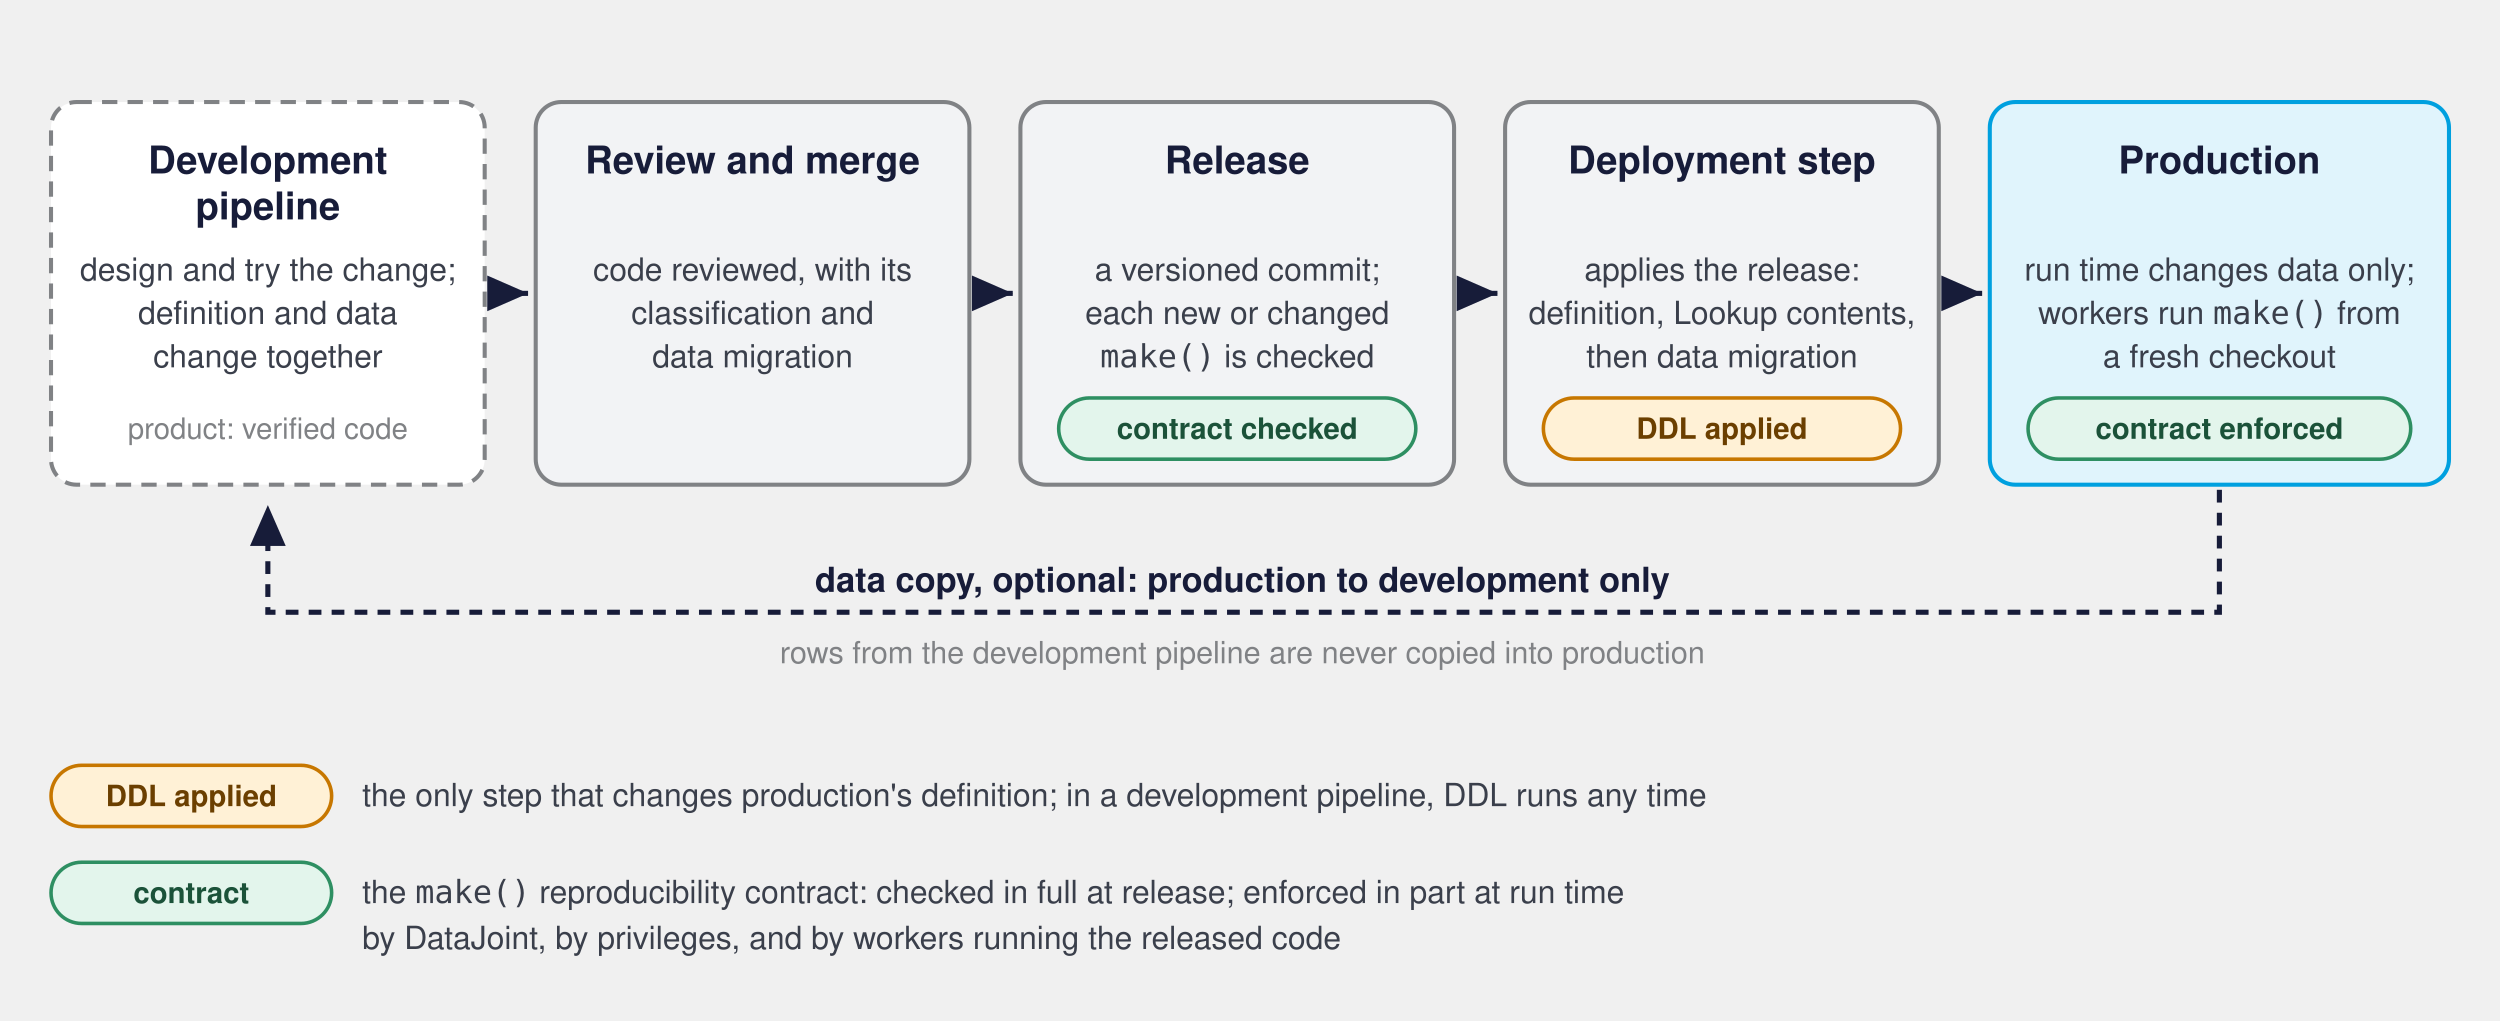
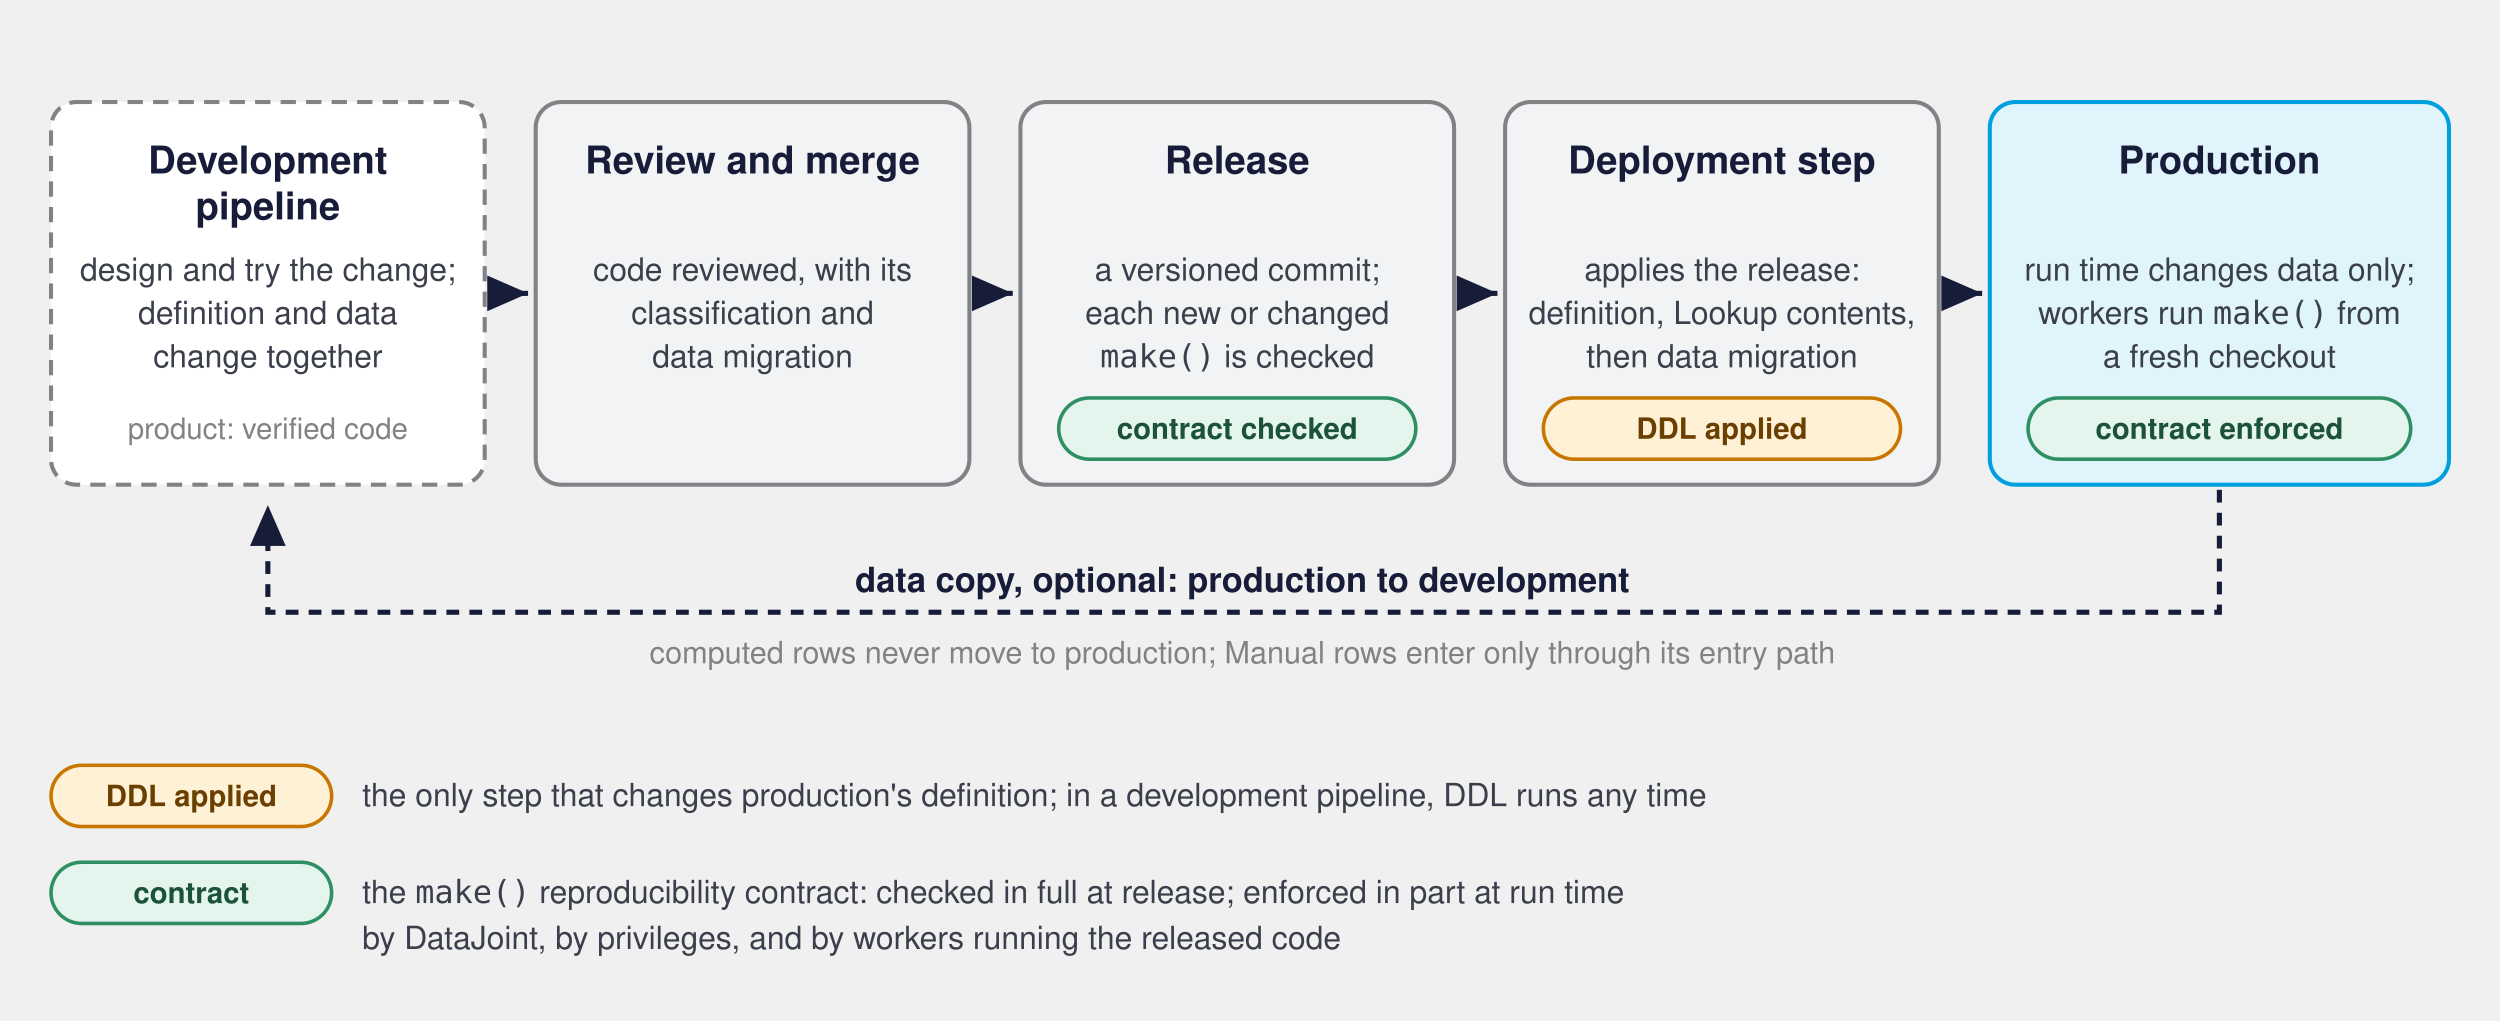
<svg xmlns="http://www.w3.org/2000/svg" width="980" height="400" viewBox="0 0 980 400" font-family="Helvetica, sans-serif">
  <style>
  svg { background-color: #FFFFFF; }
  .edge { stroke: #171C39; fill: none; }
  .arrow { fill: #171C39; }
  .title { fill: #171C39; }
  .body { fill: #3A3F4B; }
  .note { fill: #808285; }
  .ddl { fill: #FFF1D6; stroke: #C77700; }
  .ddl-t { fill: #6B3F00; }
  .con { fill: #E3F5EC; stroke: #2E8F62; }
  .con-t { fill: #1B5239; }
@media (prefers-color-scheme: dark) {
    svg { background-color: #161A21; }
    .edge { stroke: #AEB6C2; }
    .arrow { fill: #AEB6C2; }
    .title { fill: #E6E8EC; }
    .body { fill: #C9CDD4; }
    .note { fill: #9DA0A4; }
    .f-dev { fill: #161A21; stroke: #9DA0A4; }
    .f-step { fill: #1E222B; stroke: #9DA0A4; }
    .f-prod { fill: #0F2433; stroke: #33B8E8; }
    .ddl { fill: #3A2A0E; stroke: #F5A623; }
    .ddl-t { fill: #FFD58A; }
    .con { fill: #10301F; stroke: #4CC38A; }
    .con-t { fill: #A6E8C4; }
}
</style>
  <defs>
    <marker id="ah" markerWidth="9" markerHeight="9" refX="8" refY="3.5" orient="auto">
      <path class="arrow" d="M0,0 L8,3.5 L0,7 Z" />
    </marker>
  </defs>
  <rect class="f-dev" x="20" y="40" width="170" height="150" rx="10" fill="#FFFFFF" stroke="#808285" stroke-width="1.6" stroke-dasharray="6 4" />
  <text class="title" x="105" y="68" text-anchor="middle" font-size="15" font-weight="600" fill="#171C39">Development</text>
  <text class="title" x="105" y="86" text-anchor="middle" font-size="15" font-weight="600" fill="#171C39">pipeline</text>
  <text class="body" x="105" y="110" text-anchor="middle" font-size="12.5" fill="#3A3F4B">design and try the change;</text>
  <text class="body" x="105" y="127" text-anchor="middle" font-size="12.5" fill="#3A3F4B">definition and data</text>
  <text class="body" x="105" y="144" text-anchor="middle" font-size="12.5" fill="#3A3F4B">change together</text>
  <text class="note" x="105" y="172" text-anchor="middle" font-size="11.5" fill="#808285">product: verified code</text>
  <line class="edge" x1="192" y1="115" x2="207" y2="115" stroke="#171C39" stroke-width="2" marker-end="url(#ah)" />
  <rect class="f-step" x="210" y="40" width="170" height="150" rx="10" fill="#F2F3F5" stroke="#808285" stroke-width="1.6" />
  <text class="title" x="295" y="68" text-anchor="middle" font-size="15" font-weight="600" fill="#171C39">Review and merge</text>
  <text class="body" x="295" y="110" text-anchor="middle" font-size="12.5" fill="#3A3F4B">code reviewed, with its</text>
  <text class="body" x="295" y="127" text-anchor="middle" font-size="12.5" fill="#3A3F4B">classification and</text>
  <text class="body" x="295" y="144" text-anchor="middle" font-size="12.5" fill="#3A3F4B">data migration</text>
  <line class="edge" x1="382" y1="115" x2="397" y2="115" stroke="#171C39" stroke-width="2" marker-end="url(#ah)" />
  <rect class="f-step" x="400" y="40" width="170" height="150" rx="10" fill="#F2F3F5" stroke="#808285" stroke-width="1.6" />
  <text class="title" x="485" y="68" text-anchor="middle" font-size="15" font-weight="600" fill="#171C39">Release</text>
  <text class="body" x="485" y="110" text-anchor="middle" font-size="12.5" fill="#3A3F4B">a versioned commit;</text>
  <text class="body" x="485" y="127" text-anchor="middle" font-size="12.5" fill="#3A3F4B">each new or changed</text>
  <text class="body" x="485" y="144" text-anchor="middle" font-size="12.5" fill="#3A3F4B">
    <tspan font-family="Menlo, monospace">make()</tspan> is checked</text>
  <rect class="con" x="415" y="156" width="140" height="24" rx="12" fill="#E3F5EC" stroke="#2E8F62" stroke-width="1.4" />
  <text class="con-t" x="485" y="172" text-anchor="middle" font-size="11.5" font-weight="600" fill="#1B5239">contract checked</text>
  <line class="edge" x1="572" y1="115" x2="587" y2="115" stroke="#171C39" stroke-width="2" marker-end="url(#ah)" />
  <rect class="f-step" x="590" y="40" width="170" height="150" rx="10" fill="#F2F3F5" stroke="#808285" stroke-width="1.6" />
  <text class="title" x="675" y="68" text-anchor="middle" font-size="15" font-weight="600" fill="#171C39">Deployment step</text>
  <text class="body" x="675" y="110" text-anchor="middle" font-size="12.5" fill="#3A3F4B">applies the release:</text>
  <text class="body" x="675" y="127" text-anchor="middle" font-size="12.5" fill="#3A3F4B">definition, Lookup contents,</text>
  <text class="body" x="675" y="144" text-anchor="middle" font-size="12.5" fill="#3A3F4B">then data migration</text>
  <rect class="ddl" x="605" y="156" width="140" height="24" rx="12" fill="#FFF1D6" stroke="#C77700" stroke-width="1.4" />
  <text class="ddl-t" x="675" y="172" text-anchor="middle" font-size="11.5" font-weight="600" fill="#6B3F00">DDL applied</text>
  <line class="edge" x1="762" y1="115" x2="777" y2="115" stroke="#171C39" stroke-width="2" marker-end="url(#ah)" />
  <rect class="f-prod" x="780" y="40" width="180" height="150" rx="10" fill="#E0F4FC" stroke="#00A0DF" stroke-width="1.6" />
  <text class="title" x="870" y="68" text-anchor="middle" font-size="15" font-weight="600" fill="#171C39">Production</text>
  <text class="body" x="870" y="110" text-anchor="middle" font-size="12.5" fill="#3A3F4B">run time changes data only;</text>
  <text class="body" x="870" y="127" text-anchor="middle" font-size="12.5" fill="#3A3F4B">workers run <tspan font-family="Menlo, monospace">make()</tspan> from</text>
  <text class="body" x="870" y="144" text-anchor="middle" font-size="12.5" fill="#3A3F4B">a fresh checkout</text>
  <rect class="con" x="795" y="156" width="150" height="24" rx="12" fill="#E3F5EC" stroke="#2E8F62" stroke-width="1.4" />
  <text class="con-t" x="870" y="172" text-anchor="middle" font-size="11.5" font-weight="600" fill="#1B5239">contract enforced</text>
  <path class="edge" d="M870,192 L870,240 L105,240 L105,198" stroke="#171C39" stroke-width="2" stroke-dasharray="5 4" marker-end="url(#ah)" />
-   <text class="title" x="487" y="232" text-anchor="middle" font-size="13.5" font-weight="600" fill="#171C39">data copy, optional: production to development only</text>
-   <text class="note" x="487" y="260" text-anchor="middle" font-size="12" fill="#808285">rows from the development pipeline are never copied into production</text>
+   <text class="title" x="487" y="232" text-anchor="middle" font-size="13.5" font-weight="600" fill="#171C39">data copy, optional: production to development</text>
+   <text class="note" x="487" y="260" text-anchor="middle" font-size="12" fill="#808285">computed rows never move to production; Manual rows enter only through its entry path</text>
  <rect class="ddl" x="20" y="300" width="110" height="24" rx="12" fill="#FFF1D6" stroke="#C77700" stroke-width="1.4" />
  <text class="ddl-t" x="75" y="316" text-anchor="middle" font-size="11.5" font-weight="600" fill="#6B3F00">DDL applied</text>
  <text class="body" x="142" y="316" font-size="12.5" fill="#3A3F4B">the only step that changes production's definition; in a development pipeline, DDL runs any time</text>
  <rect class="con" x="20" y="338" width="110" height="24" rx="12" fill="#E3F5EC" stroke="#2E8F62" stroke-width="1.4" />
  <text class="con-t" x="75" y="354" text-anchor="middle" font-size="11.5" font-weight="600" fill="#1B5239">contract</text>
  <text class="body" x="142" y="354" font-size="12.5" fill="#3A3F4B">the <tspan font-family="Menlo, monospace">make()</tspan> reproducibility contract: checked in full at release; enforced in part at run time</text>
  <text class="body" x="142" y="372" font-size="12.5" fill="#3A3F4B">by DataJoint, by privileges, and by workers running the released code</text>
</svg>
